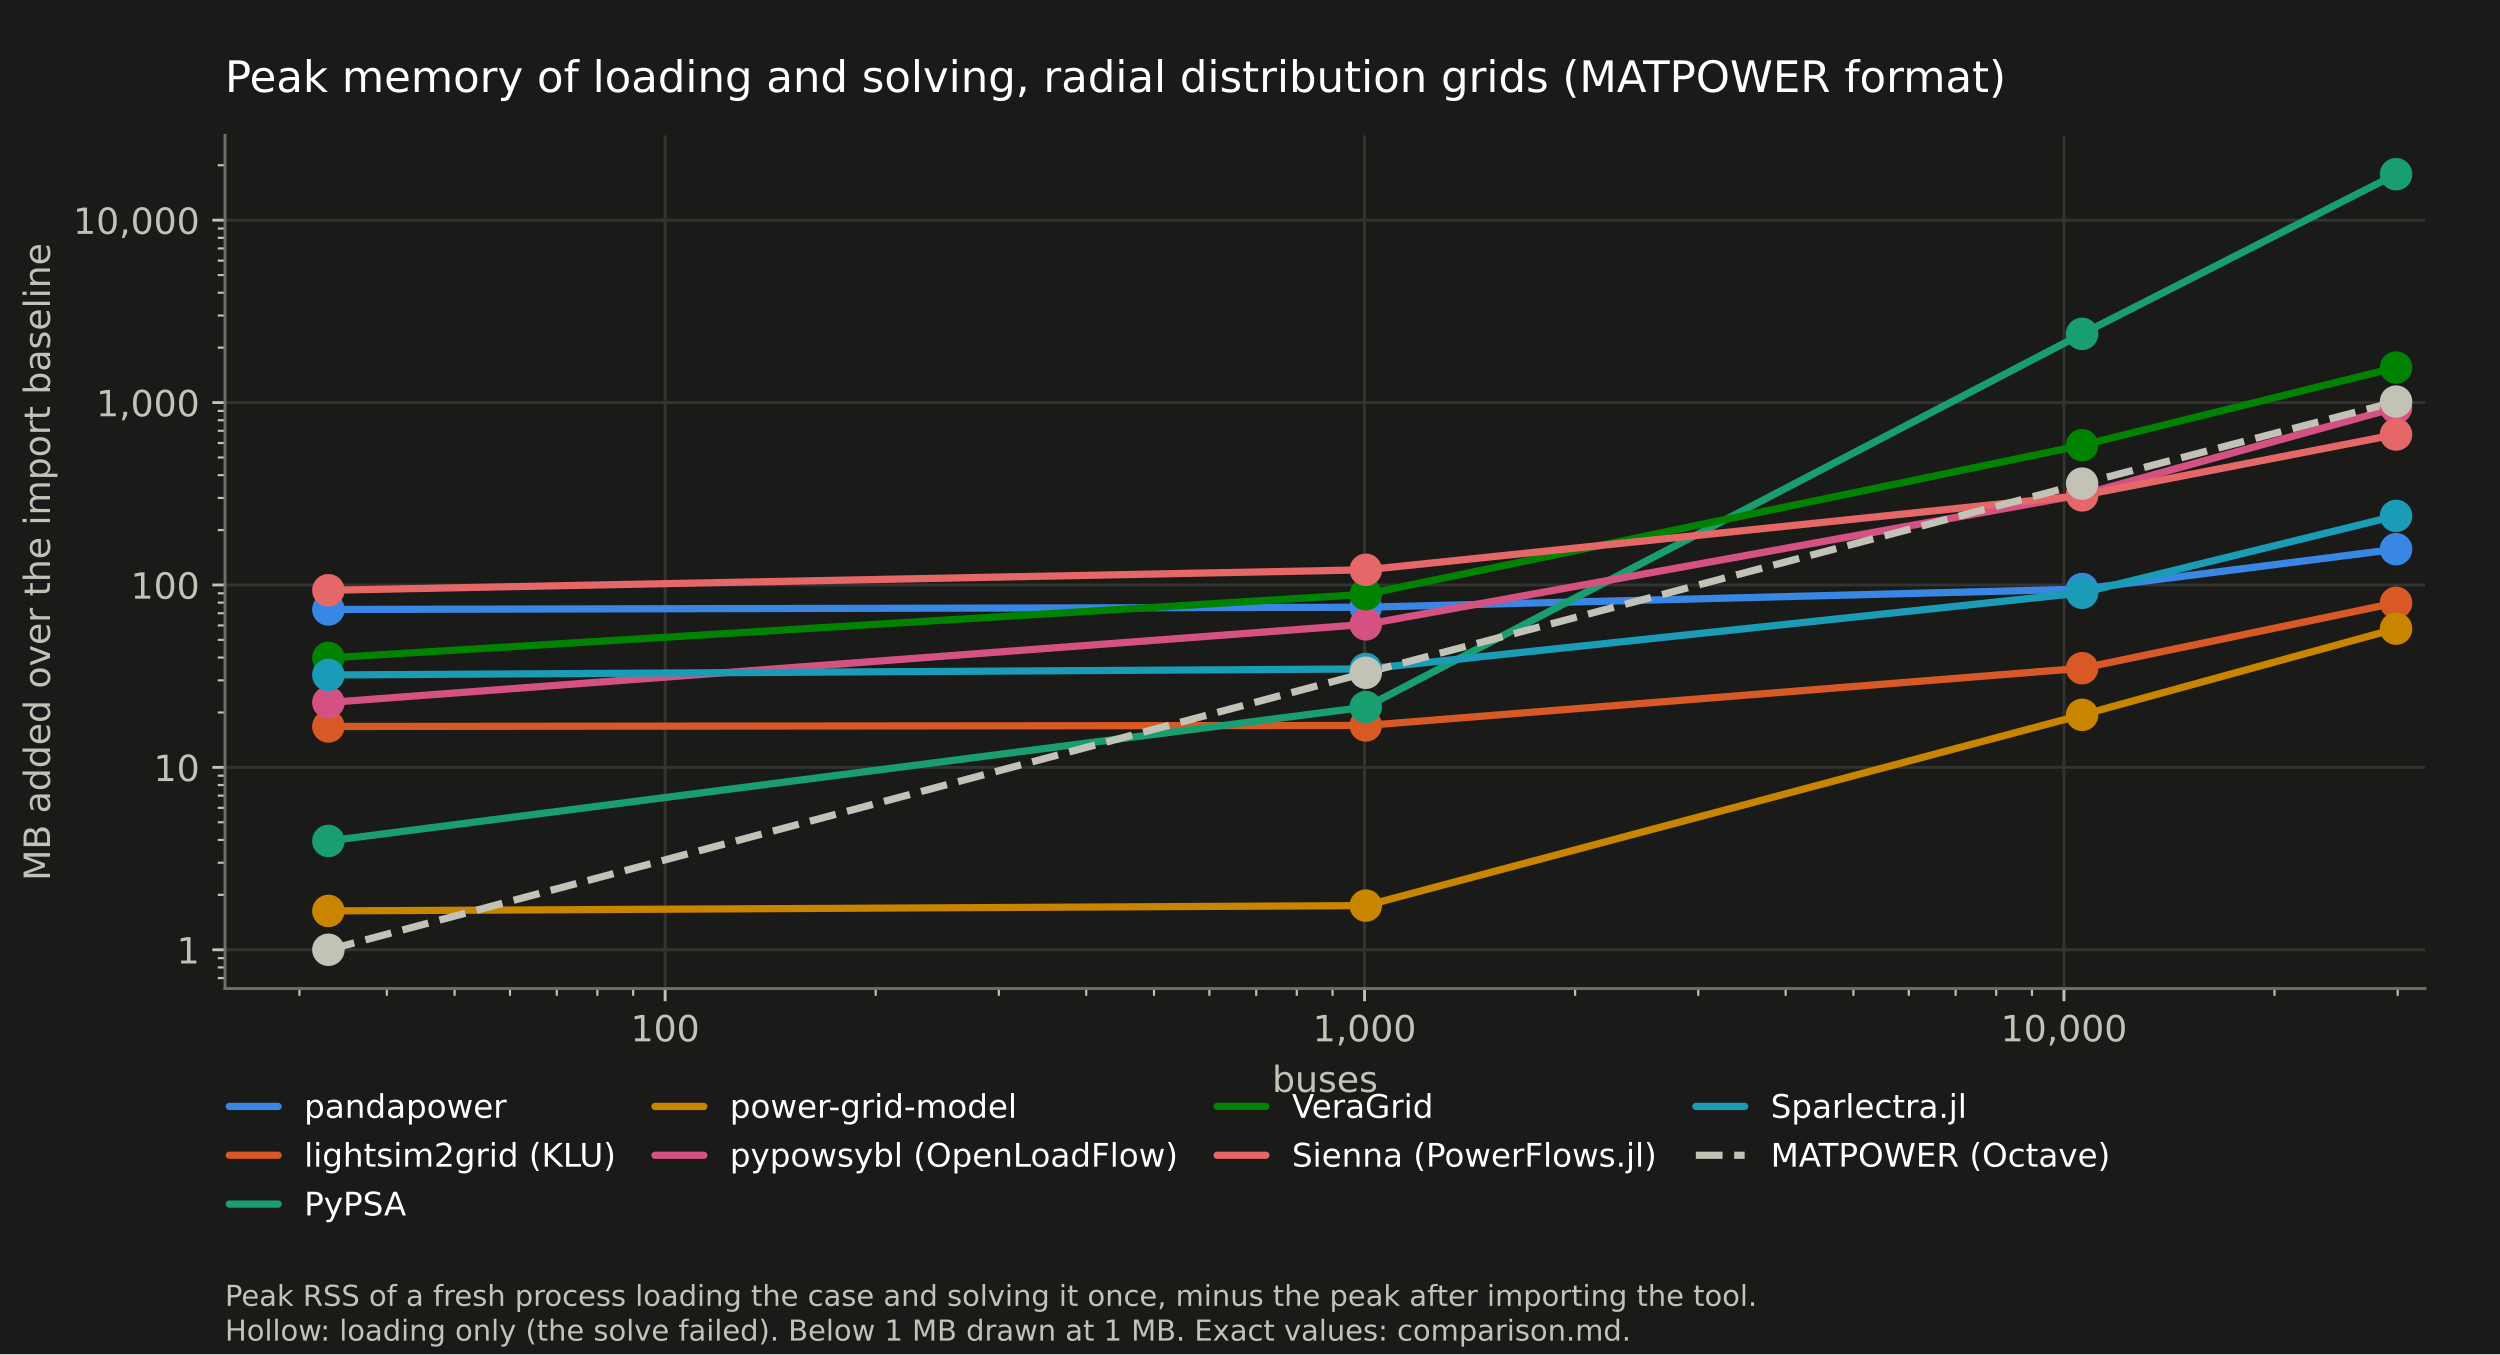
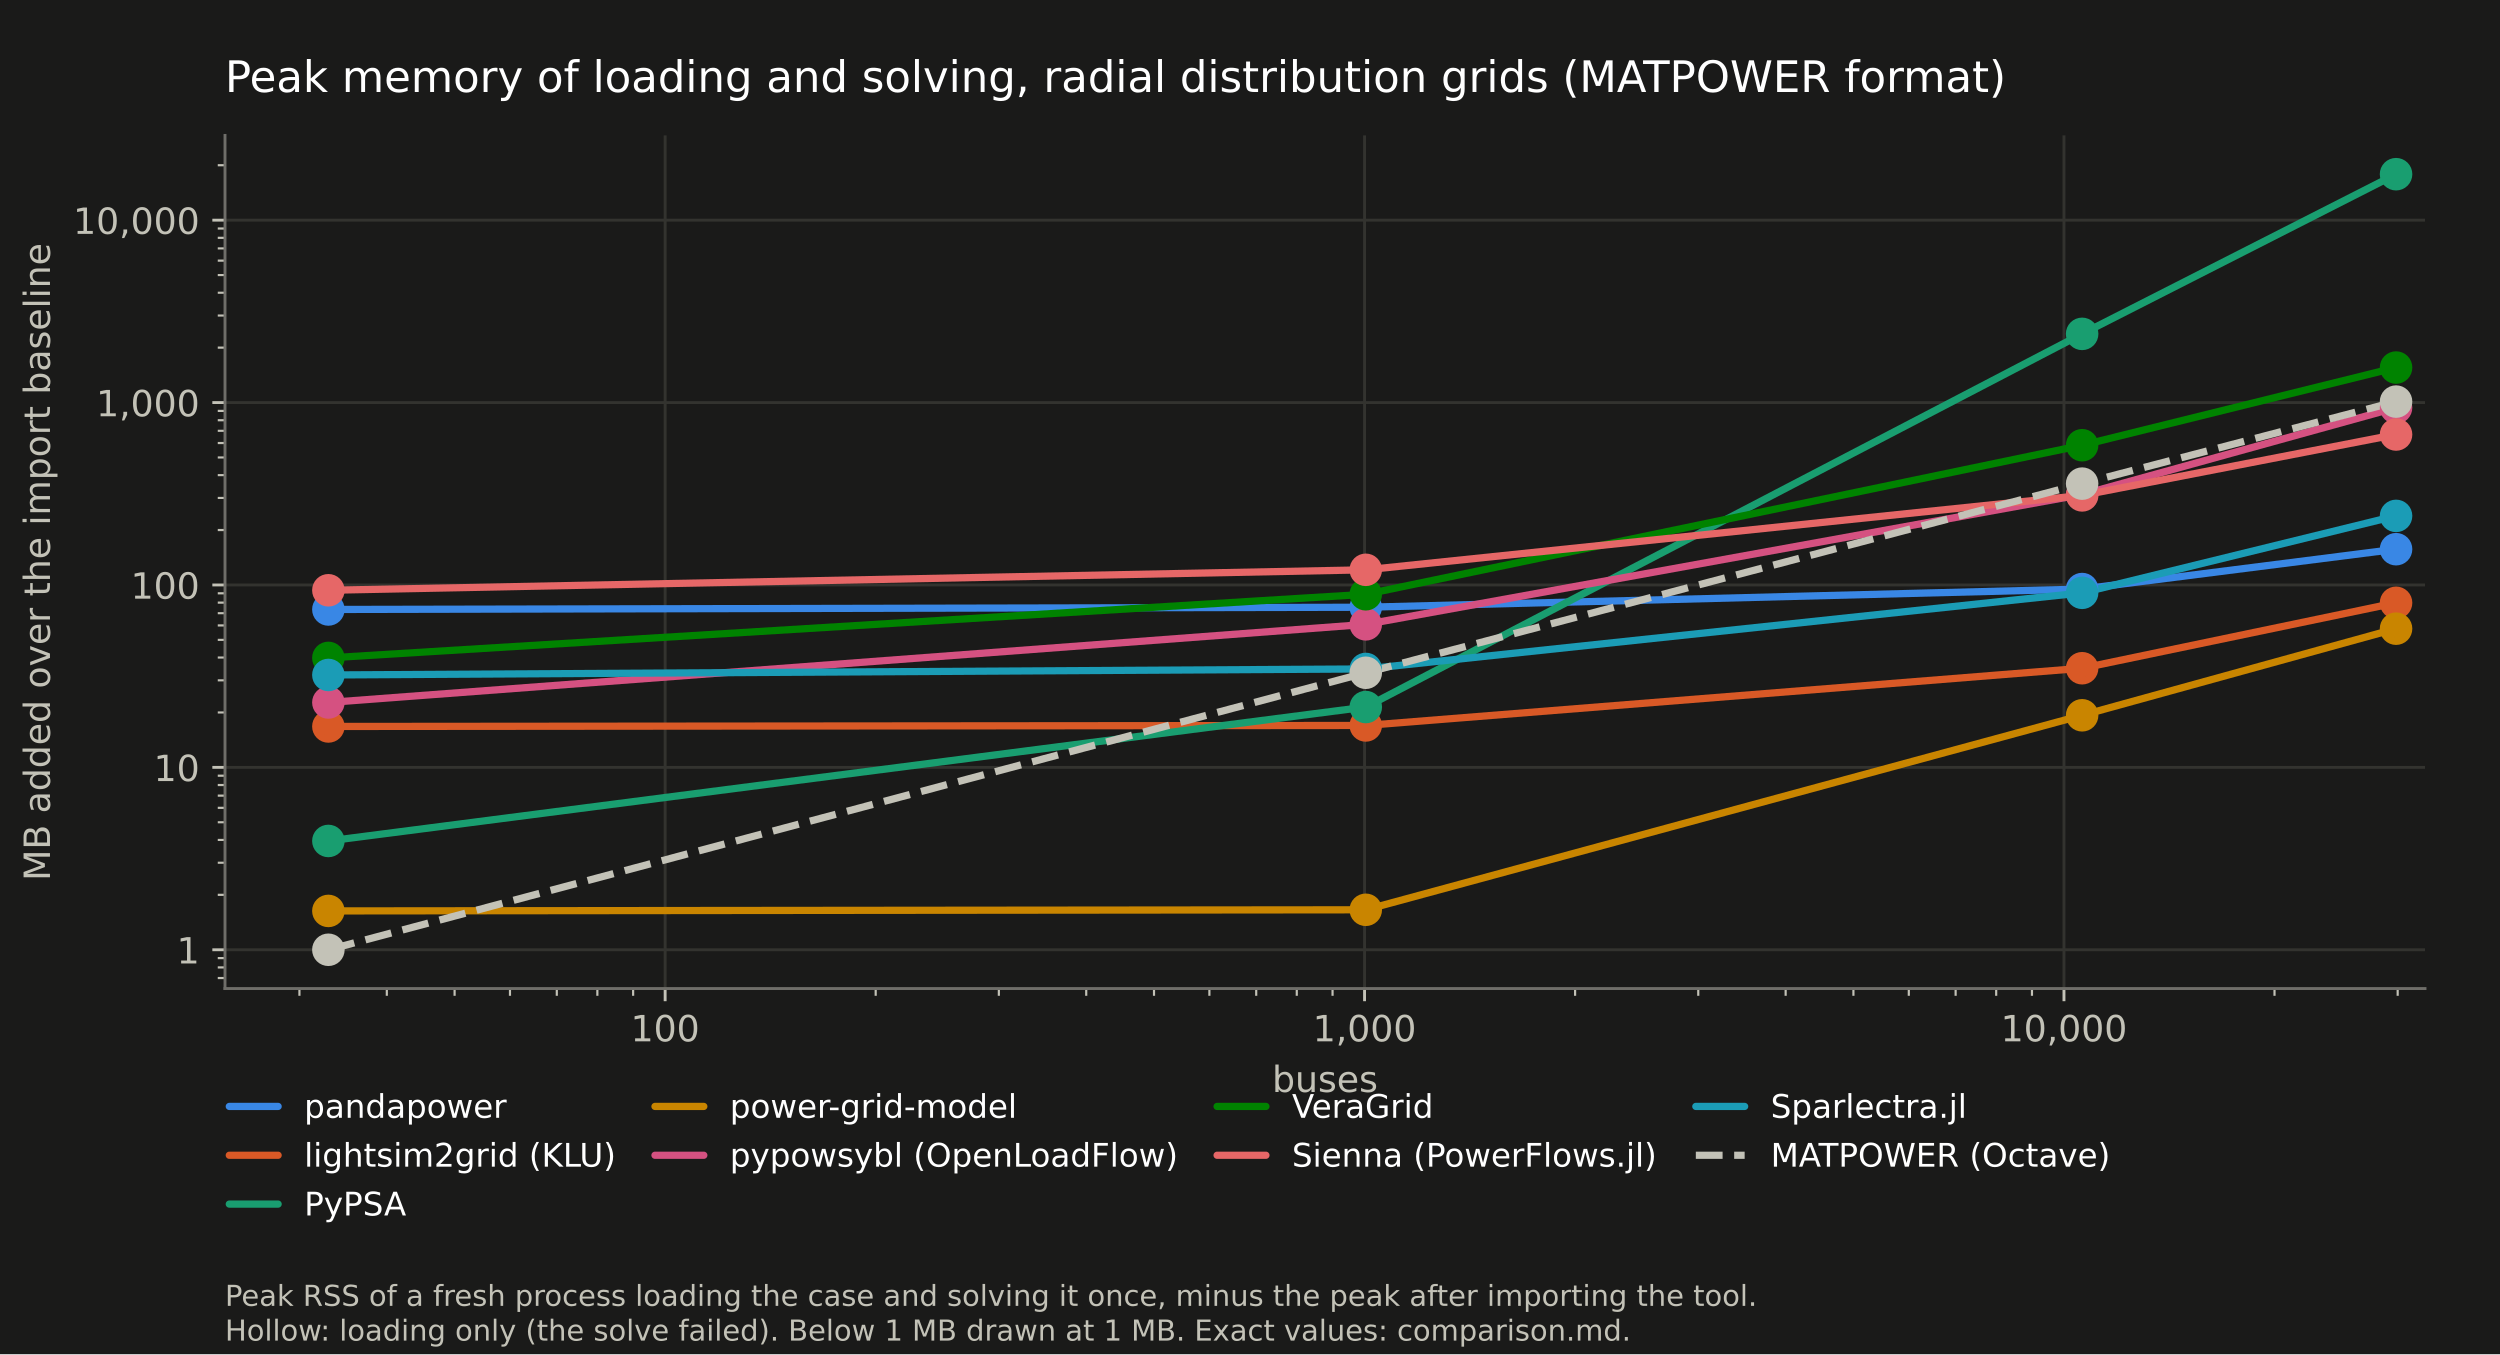
<svg xmlns="http://www.w3.org/2000/svg" xmlns:xlink="http://www.w3.org/1999/xlink" width="691.2pt" height="374.4pt" viewBox="0 0 691.2 374.4" version="1.1">
  <defs>
    <style type="text/css">*{stroke-linejoin: round; stroke-linecap: butt}</style>
  </defs>
  <g id="figure_1">
    <g id="patch_1">
      <path d="M 0 374.4  L 691.2 374.4  L 691.2 0  L 0 0  z " style="fill: #1a1a19" />
    </g>
    <g id="axes_1">
      <g id="patch_2">
        <path d="M 62.208 273.312  L 670.464 273.312  L 670.464 37.44  L 62.208 37.44  z " style="fill: #1a1a19" />
      </g>
      <g id="matplotlib.axis_1">
        <g id="xtick_1">
          <g id="line2d_1">
            <path d="M 183.898 273.312  L 183.898 37.44  " clip-path="url(#pc0a371b898)" style="fill: none; stroke: #33332f; stroke-width: 0.8; stroke-linecap: square" />
          </g>
          <g id="line2d_2">
            <defs>
              <path id="m5ec1d65c88" d="M 0 0  L 0 3.5  " style="stroke: #c3c2b7; stroke-width: 0.8" />
            </defs>
            <g>
              <use xlink:href="#m5ec1d65c88" x="183.898" y="273.312" style="fill: #c3c2b7; stroke: #c3c2b7; stroke-width: 0.8" />
            </g>
          </g>
          <g id="text_1">
            <text style="font-size: 10px; font-family: 'DejaVu Sans', 'Bitstream Vera Sans', 'Computer Modern Sans Serif', 'Lucida Grande', 'Verdana', 'Geneva', 'Lucid', 'Arial', 'Helvetica', 'Avant Garde', sans-serif; text-anchor: middle; fill: #c3c2b7" x="183.898" y="287.91" transform="rotate(-0 183.8982 287.9097)">100</text>
          </g>
        </g>
        <g id="xtick_2">
          <g id="line2d_3">
            <path d="M 377.272 273.312  L 377.272 37.44  " clip-path="url(#pc0a371b898)" style="fill: none; stroke: #33332f; stroke-width: 0.8; stroke-linecap: square" />
          </g>
          <g id="line2d_4">
            <g>
              <use xlink:href="#m5ec1d65c88" x="377.272" y="273.312" style="fill: #c3c2b7; stroke: #c3c2b7; stroke-width: 0.8" />
            </g>
          </g>
          <g id="text_2">
            <text style="font-size: 10px; font-family: 'DejaVu Sans', 'Bitstream Vera Sans', 'Computer Modern Sans Serif', 'Lucida Grande', 'Verdana', 'Geneva', 'Lucid', 'Arial', 'Helvetica', 'Avant Garde', sans-serif; text-anchor: middle; fill: #c3c2b7" x="377.272" y="287.91" transform="rotate(-0 377.2721 287.9097)">1,000</text>
          </g>
        </g>
        <g id="xtick_3">
          <g id="line2d_5">
            <path d="M 570.646 273.312  L 570.646 37.44  " clip-path="url(#pc0a371b898)" style="fill: none; stroke: #33332f; stroke-width: 0.8; stroke-linecap: square" />
          </g>
          <g id="line2d_6">
            <g>
              <use xlink:href="#m5ec1d65c88" x="570.646" y="273.312" style="fill: #c3c2b7; stroke: #c3c2b7; stroke-width: 0.8" />
            </g>
          </g>
          <g id="text_3">
            <text style="font-size: 10px; font-family: 'DejaVu Sans', 'Bitstream Vera Sans', 'Computer Modern Sans Serif', 'Lucida Grande', 'Verdana', 'Geneva', 'Lucid', 'Arial', 'Helvetica', 'Avant Garde', sans-serif; text-anchor: middle; fill: #c3c2b7" x="570.646" y="287.91" transform="rotate(-0 570.646 287.9097)">10,000</text>
          </g>
        </g>
        <g id="xtick_4">
          <g id="line2d_7">
            <defs>
              <path id="m5e015acaa7" d="M 0 0  L 0 2  " style="stroke: #c3c2b7; stroke-width: 0.6" />
            </defs>
            <g>
              <use xlink:href="#m5e015acaa7" x="82.787" y="273.312" style="fill: #c3c2b7; stroke: #c3c2b7; stroke-width: 0.6" />
            </g>
          </g>
        </g>
        <g id="xtick_5">
          <g id="line2d_8">
            <g>
              <use xlink:href="#m5e015acaa7" x="106.947" y="273.312" style="fill: #c3c2b7; stroke: #c3c2b7; stroke-width: 0.6" />
            </g>
          </g>
        </g>
        <g id="xtick_6">
          <g id="line2d_9">
            <g>
              <use xlink:href="#m5e015acaa7" x="125.687" y="273.312" style="fill: #c3c2b7; stroke: #c3c2b7; stroke-width: 0.6" />
            </g>
          </g>
        </g>
        <g id="xtick_7">
          <g id="line2d_10">
            <g>
              <use xlink:href="#m5e015acaa7" x="140.998" y="273.312" style="fill: #c3c2b7; stroke: #c3c2b7; stroke-width: 0.6" />
            </g>
          </g>
        </g>
        <g id="xtick_8">
          <g id="line2d_11">
            <g>
              <use xlink:href="#m5e015acaa7" x="153.944" y="273.312" style="fill: #c3c2b7; stroke: #c3c2b7; stroke-width: 0.6" />
            </g>
          </g>
        </g>
        <g id="xtick_9">
          <g id="line2d_12">
            <g>
              <use xlink:href="#m5e015acaa7" x="165.158" y="273.312" style="fill: #c3c2b7; stroke: #c3c2b7; stroke-width: 0.6" />
            </g>
          </g>
        </g>
        <g id="xtick_10">
          <g id="line2d_13">
            <g>
              <use xlink:href="#m5e015acaa7" x="175.05" y="273.312" style="fill: #c3c2b7; stroke: #c3c2b7; stroke-width: 0.6" />
            </g>
          </g>
        </g>
        <g id="xtick_11">
          <g id="line2d_14">
            <g>
              <use xlink:href="#m5e015acaa7" x="242.11" y="273.312" style="fill: #c3c2b7; stroke: #c3c2b7; stroke-width: 0.6" />
            </g>
          </g>
        </g>
        <g id="xtick_12">
          <g id="line2d_15">
            <g>
              <use xlink:href="#m5e015acaa7" x="276.161" y="273.312" style="fill: #c3c2b7; stroke: #c3c2b7; stroke-width: 0.6" />
            </g>
          </g>
        </g>
        <g id="xtick_13">
          <g id="line2d_16">
            <g>
              <use xlink:href="#m5e015acaa7" x="300.321" y="273.312" style="fill: #c3c2b7; stroke: #c3c2b7; stroke-width: 0.6" />
            </g>
          </g>
        </g>
        <g id="xtick_14">
          <g id="line2d_17">
            <g>
              <use xlink:href="#m5e015acaa7" x="319.061" y="273.312" style="fill: #c3c2b7; stroke: #c3c2b7; stroke-width: 0.6" />
            </g>
          </g>
        </g>
        <g id="xtick_15">
          <g id="line2d_18">
            <g>
              <use xlink:href="#m5e015acaa7" x="334.372" y="273.312" style="fill: #c3c2b7; stroke: #c3c2b7; stroke-width: 0.6" />
            </g>
          </g>
        </g>
        <g id="xtick_16">
          <g id="line2d_19">
            <g>
              <use xlink:href="#m5e015acaa7" x="347.318" y="273.312" style="fill: #c3c2b7; stroke: #c3c2b7; stroke-width: 0.6" />
            </g>
          </g>
        </g>
        <g id="xtick_17">
          <g id="line2d_20">
            <g>
              <use xlink:href="#m5e015acaa7" x="358.532" y="273.312" style="fill: #c3c2b7; stroke: #c3c2b7; stroke-width: 0.6" />
            </g>
          </g>
        </g>
        <g id="xtick_18">
          <g id="line2d_21">
            <g>
              <use xlink:href="#m5e015acaa7" x="368.424" y="273.312" style="fill: #c3c2b7; stroke: #c3c2b7; stroke-width: 0.6" />
            </g>
          </g>
        </g>
        <g id="xtick_19">
          <g id="line2d_22">
            <g>
              <use xlink:href="#m5e015acaa7" x="435.483" y="273.312" style="fill: #c3c2b7; stroke: #c3c2b7; stroke-width: 0.6" />
            </g>
          </g>
        </g>
        <g id="xtick_20">
          <g id="line2d_23">
            <g>
              <use xlink:href="#m5e015acaa7" x="469.535" y="273.312" style="fill: #c3c2b7; stroke: #c3c2b7; stroke-width: 0.6" />
            </g>
          </g>
        </g>
        <g id="xtick_21">
          <g id="line2d_24">
            <g>
              <use xlink:href="#m5e015acaa7" x="493.695" y="273.312" style="fill: #c3c2b7; stroke: #c3c2b7; stroke-width: 0.6" />
            </g>
          </g>
        </g>
        <g id="xtick_22">
          <g id="line2d_25">
            <g>
              <use xlink:href="#m5e015acaa7" x="512.435" y="273.312" style="fill: #c3c2b7; stroke: #c3c2b7; stroke-width: 0.6" />
            </g>
          </g>
        </g>
        <g id="xtick_23">
          <g id="line2d_26">
            <g>
              <use xlink:href="#m5e015acaa7" x="527.746" y="273.312" style="fill: #c3c2b7; stroke: #c3c2b7; stroke-width: 0.6" />
            </g>
          </g>
        </g>
        <g id="xtick_24">
          <g id="line2d_27">
            <g>
              <use xlink:href="#m5e015acaa7" x="540.692" y="273.312" style="fill: #c3c2b7; stroke: #c3c2b7; stroke-width: 0.6" />
            </g>
          </g>
        </g>
        <g id="xtick_25">
          <g id="line2d_28">
            <g>
              <use xlink:href="#m5e015acaa7" x="551.906" y="273.312" style="fill: #c3c2b7; stroke: #c3c2b7; stroke-width: 0.6" />
            </g>
          </g>
        </g>
        <g id="xtick_26">
          <g id="line2d_29">
            <g>
              <use xlink:href="#m5e015acaa7" x="561.798" y="273.312" style="fill: #c3c2b7; stroke: #c3c2b7; stroke-width: 0.6" />
            </g>
          </g>
        </g>
        <g id="xtick_27">
          <g id="line2d_30">
            <g>
              <use xlink:href="#m5e015acaa7" x="628.857" y="273.312" style="fill: #c3c2b7; stroke: #c3c2b7; stroke-width: 0.6" />
            </g>
          </g>
        </g>
        <g id="xtick_28">
          <g id="line2d_31">
            <g>
              <use xlink:href="#m5e015acaa7" x="662.909" y="273.312" style="fill: #c3c2b7; stroke: #c3c2b7; stroke-width: 0.6" />
            </g>
          </g>
        </g>
        <g id="text_4">
          <text style="font-size: 10px; font-family: 'DejaVu Sans', 'Bitstream Vera Sans', 'Computer Modern Sans Serif', 'Lucida Grande', 'Verdana', 'Geneva', 'Lucid', 'Arial', 'Helvetica', 'Avant Garde', sans-serif; text-anchor: middle; fill: #c3c2b7" x="366.336" y="301.91" transform="rotate(-0 366.336 301.9104)">buses</text>
        </g>
      </g>
      <g id="matplotlib.axis_2">
        <g id="ytick_1">
          <g id="line2d_32">
            <path d="M 62.208 262.591  L 670.464 262.591  " clip-path="url(#pc0a371b898)" style="fill: none; stroke: #33332f; stroke-width: 0.8; stroke-linecap: square" />
          </g>
          <g id="line2d_33">
            <defs>
              <path id="mb448b4ee46" d="M 0 0  L -3.5 0  " style="stroke: #c3c2b7; stroke-width: 0.8" />
            </defs>
            <g>
              <use xlink:href="#mb448b4ee46" x="62.208" y="262.591" style="fill: #c3c2b7; stroke: #c3c2b7; stroke-width: 0.8" />
            </g>
          </g>
          <g id="text_5">
            <text style="font-size: 10px; font-family: 'DejaVu Sans', 'Bitstream Vera Sans', 'Computer Modern Sans Serif', 'Lucida Grande', 'Verdana', 'Geneva', 'Lucid', 'Arial', 'Helvetica', 'Avant Garde', sans-serif; text-anchor: end; fill: #c3c2b7" x="55.208" y="266.389" transform="rotate(-0 55.208 266.3894)">1</text>
          </g>
        </g>
        <g id="ytick_2">
          <g id="line2d_34">
            <path d="M 62.208 212.16  L 670.464 212.16  " clip-path="url(#pc0a371b898)" style="fill: none; stroke: #33332f; stroke-width: 0.8; stroke-linecap: square" />
          </g>
          <g id="line2d_35">
            <g>
              <use xlink:href="#mb448b4ee46" x="62.208" y="212.16" style="fill: #c3c2b7; stroke: #c3c2b7; stroke-width: 0.8" />
            </g>
          </g>
          <g id="text_6">
            <text style="font-size: 10px; font-family: 'DejaVu Sans', 'Bitstream Vera Sans', 'Computer Modern Sans Serif', 'Lucida Grande', 'Verdana', 'Geneva', 'Lucid', 'Arial', 'Helvetica', 'Avant Garde', sans-serif; text-anchor: end; fill: #c3c2b7" x="55.208" y="215.959" transform="rotate(-0 55.208 215.9588)">10</text>
          </g>
        </g>
        <g id="ytick_3">
          <g id="line2d_36">
            <path d="M 62.208 161.729  L 670.464 161.729  " clip-path="url(#pc0a371b898)" style="fill: none; stroke: #33332f; stroke-width: 0.8; stroke-linecap: square" />
          </g>
          <g id="line2d_37">
            <g>
              <use xlink:href="#mb448b4ee46" x="62.208" y="161.729" style="fill: #c3c2b7; stroke: #c3c2b7; stroke-width: 0.8" />
            </g>
          </g>
          <g id="text_7">
            <text style="font-size: 10px; font-family: 'DejaVu Sans', 'Bitstream Vera Sans', 'Computer Modern Sans Serif', 'Lucida Grande', 'Verdana', 'Geneva', 'Lucid', 'Arial', 'Helvetica', 'Avant Garde', sans-serif; text-anchor: end; fill: #c3c2b7" x="55.208" y="165.528" transform="rotate(-0 55.208 165.5282)">100</text>
          </g>
        </g>
        <g id="ytick_4">
          <g id="line2d_38">
            <path d="M 62.208 111.299  L 670.464 111.299  " clip-path="url(#pc0a371b898)" style="fill: none; stroke: #33332f; stroke-width: 0.8; stroke-linecap: square" />
          </g>
          <g id="line2d_39">
            <g>
              <use xlink:href="#mb448b4ee46" x="62.208" y="111.299" style="fill: #c3c2b7; stroke: #c3c2b7; stroke-width: 0.8" />
            </g>
          </g>
          <g id="text_8">
            <text style="font-size: 10px; font-family: 'DejaVu Sans', 'Bitstream Vera Sans', 'Computer Modern Sans Serif', 'Lucida Grande', 'Verdana', 'Geneva', 'Lucid', 'Arial', 'Helvetica', 'Avant Garde', sans-serif; text-anchor: end; fill: #c3c2b7" x="55.208" y="115.098" transform="rotate(-0 55.208 115.0977)">1,000</text>
          </g>
        </g>
        <g id="ytick_5">
          <g id="line2d_40">
            <path d="M 62.208 60.868  L 670.464 60.868  " clip-path="url(#pc0a371b898)" style="fill: none; stroke: #33332f; stroke-width: 0.8; stroke-linecap: square" />
          </g>
          <g id="line2d_41">
            <g>
              <use xlink:href="#mb448b4ee46" x="62.208" y="60.868" style="fill: #c3c2b7; stroke: #c3c2b7; stroke-width: 0.8" />
            </g>
          </g>
          <g id="text_9">
            <text style="font-size: 10px; font-family: 'DejaVu Sans', 'Bitstream Vera Sans', 'Computer Modern Sans Serif', 'Lucida Grande', 'Verdana', 'Geneva', 'Lucid', 'Arial', 'Helvetica', 'Avant Garde', sans-serif; text-anchor: end; fill: #c3c2b7" x="55.208" y="64.667" transform="rotate(-0 55.208 64.66712)">10,000</text>
          </g>
        </g>
        <g id="ytick_6">
          <g id="line2d_42">
            <defs>
              <path id="m039c7db84e" d="M 0 0  L -2 0  " style="stroke: #c3c2b7; stroke-width: 0.6" />
            </defs>
            <g>
              <use xlink:href="#m039c7db84e" x="62.208" y="270.402" style="fill: #c3c2b7; stroke: #c3c2b7; stroke-width: 0.6" />
            </g>
          </g>
        </g>
        <g id="ytick_7">
          <g id="line2d_43">
            <g>
              <use xlink:href="#m039c7db84e" x="62.208" y="267.478" style="fill: #c3c2b7; stroke: #c3c2b7; stroke-width: 0.6" />
            </g>
          </g>
        </g>
        <g id="ytick_8">
          <g id="line2d_44">
            <g>
              <use xlink:href="#m039c7db84e" x="62.208" y="264.898" style="fill: #c3c2b7; stroke: #c3c2b7; stroke-width: 0.6" />
            </g>
          </g>
        </g>
        <g id="ytick_9">
          <g id="line2d_45">
            <g>
              <use xlink:href="#m039c7db84e" x="62.208" y="247.409" style="fill: #c3c2b7; stroke: #c3c2b7; stroke-width: 0.6" />
            </g>
          </g>
        </g>
        <g id="ytick_10">
          <g id="line2d_46">
            <g>
              <use xlink:href="#m039c7db84e" x="62.208" y="238.529" style="fill: #c3c2b7; stroke: #c3c2b7; stroke-width: 0.6" />
            </g>
          </g>
        </g>
        <g id="ytick_11">
          <g id="line2d_47">
            <g>
              <use xlink:href="#m039c7db84e" x="62.208" y="232.228" style="fill: #c3c2b7; stroke: #c3c2b7; stroke-width: 0.6" />
            </g>
          </g>
        </g>
        <g id="ytick_12">
          <g id="line2d_48">
            <g>
              <use xlink:href="#m039c7db84e" x="62.208" y="227.341" style="fill: #c3c2b7; stroke: #c3c2b7; stroke-width: 0.6" />
            </g>
          </g>
        </g>
        <g id="ytick_13">
          <g id="line2d_49">
            <g>
              <use xlink:href="#m039c7db84e" x="62.208" y="223.348" style="fill: #c3c2b7; stroke: #c3c2b7; stroke-width: 0.6" />
            </g>
          </g>
        </g>
        <g id="ytick_14">
          <g id="line2d_50">
            <g>
              <use xlink:href="#m039c7db84e" x="62.208" y="219.972" style="fill: #c3c2b7; stroke: #c3c2b7; stroke-width: 0.6" />
            </g>
          </g>
        </g>
        <g id="ytick_15">
          <g id="line2d_51">
            <g>
              <use xlink:href="#m039c7db84e" x="62.208" y="217.047" style="fill: #c3c2b7; stroke: #c3c2b7; stroke-width: 0.6" />
            </g>
          </g>
        </g>
        <g id="ytick_16">
          <g id="line2d_52">
            <g>
              <use xlink:href="#m039c7db84e" x="62.208" y="214.468" style="fill: #c3c2b7; stroke: #c3c2b7; stroke-width: 0.6" />
            </g>
          </g>
        </g>
        <g id="ytick_17">
          <g id="line2d_53">
            <g>
              <use xlink:href="#m039c7db84e" x="62.208" y="196.979" style="fill: #c3c2b7; stroke: #c3c2b7; stroke-width: 0.6" />
            </g>
          </g>
        </g>
        <g id="ytick_18">
          <g id="line2d_54">
            <g>
              <use xlink:href="#m039c7db84e" x="62.208" y="188.098" style="fill: #c3c2b7; stroke: #c3c2b7; stroke-width: 0.6" />
            </g>
          </g>
        </g>
        <g id="ytick_19">
          <g id="line2d_55">
            <g>
              <use xlink:href="#m039c7db84e" x="62.208" y="181.798" style="fill: #c3c2b7; stroke: #c3c2b7; stroke-width: 0.6" />
            </g>
          </g>
        </g>
        <g id="ytick_20">
          <g id="line2d_56">
            <g>
              <use xlink:href="#m039c7db84e" x="62.208" y="176.911" style="fill: #c3c2b7; stroke: #c3c2b7; stroke-width: 0.6" />
            </g>
          </g>
        </g>
        <g id="ytick_21">
          <g id="line2d_57">
            <g>
              <use xlink:href="#m039c7db84e" x="62.208" y="172.917" style="fill: #c3c2b7; stroke: #c3c2b7; stroke-width: 0.6" />
            </g>
          </g>
        </g>
        <g id="ytick_22">
          <g id="line2d_58">
            <g>
              <use xlink:href="#m039c7db84e" x="62.208" y="169.541" style="fill: #c3c2b7; stroke: #c3c2b7; stroke-width: 0.6" />
            </g>
          </g>
        </g>
        <g id="ytick_23">
          <g id="line2d_59">
            <g>
              <use xlink:href="#m039c7db84e" x="62.208" y="166.617" style="fill: #c3c2b7; stroke: #c3c2b7; stroke-width: 0.6" />
            </g>
          </g>
        </g>
        <g id="ytick_24">
          <g id="line2d_60">
            <g>
              <use xlink:href="#m039c7db84e" x="62.208" y="164.037" style="fill: #c3c2b7; stroke: #c3c2b7; stroke-width: 0.6" />
            </g>
          </g>
        </g>
        <g id="ytick_25">
          <g id="line2d_61">
            <g>
              <use xlink:href="#m039c7db84e" x="62.208" y="146.548" style="fill: #c3c2b7; stroke: #c3c2b7; stroke-width: 0.6" />
            </g>
          </g>
        </g>
        <g id="ytick_26">
          <g id="line2d_62">
            <g>
              <use xlink:href="#m039c7db84e" x="62.208" y="137.668" style="fill: #c3c2b7; stroke: #c3c2b7; stroke-width: 0.6" />
            </g>
          </g>
        </g>
        <g id="ytick_27">
          <g id="line2d_63">
            <g>
              <use xlink:href="#m039c7db84e" x="62.208" y="131.367" style="fill: #c3c2b7; stroke: #c3c2b7; stroke-width: 0.6" />
            </g>
          </g>
        </g>
        <g id="ytick_28">
          <g id="line2d_64">
            <g>
              <use xlink:href="#m039c7db84e" x="62.208" y="126.48" style="fill: #c3c2b7; stroke: #c3c2b7; stroke-width: 0.6" />
            </g>
          </g>
        </g>
        <g id="ytick_29">
          <g id="line2d_65">
            <g>
              <use xlink:href="#m039c7db84e" x="62.208" y="122.487" style="fill: #c3c2b7; stroke: #c3c2b7; stroke-width: 0.6" />
            </g>
          </g>
        </g>
        <g id="ytick_30">
          <g id="line2d_66">
            <g>
              <use xlink:href="#m039c7db84e" x="62.208" y="119.111" style="fill: #c3c2b7; stroke: #c3c2b7; stroke-width: 0.6" />
            </g>
          </g>
        </g>
        <g id="ytick_31">
          <g id="line2d_67">
            <g>
              <use xlink:href="#m039c7db84e" x="62.208" y="116.186" style="fill: #c3c2b7; stroke: #c3c2b7; stroke-width: 0.6" />
            </g>
          </g>
        </g>
        <g id="ytick_32">
          <g id="line2d_68">
            <g>
              <use xlink:href="#m039c7db84e" x="62.208" y="113.606" style="fill: #c3c2b7; stroke: #c3c2b7; stroke-width: 0.6" />
            </g>
          </g>
        </g>
        <g id="ytick_33">
          <g id="line2d_69">
            <g>
              <use xlink:href="#m039c7db84e" x="62.208" y="96.118" style="fill: #c3c2b7; stroke: #c3c2b7; stroke-width: 0.6" />
            </g>
          </g>
        </g>
        <g id="ytick_34">
          <g id="line2d_70">
            <g>
              <use xlink:href="#m039c7db84e" x="62.208" y="87.237" style="fill: #c3c2b7; stroke: #c3c2b7; stroke-width: 0.6" />
            </g>
          </g>
        </g>
        <g id="ytick_35">
          <g id="line2d_71">
            <g>
              <use xlink:href="#m039c7db84e" x="62.208" y="80.937" style="fill: #c3c2b7; stroke: #c3c2b7; stroke-width: 0.6" />
            </g>
          </g>
        </g>
        <g id="ytick_36">
          <g id="line2d_72">
            <g>
              <use xlink:href="#m039c7db84e" x="62.208" y="76.049" style="fill: #c3c2b7; stroke: #c3c2b7; stroke-width: 0.6" />
            </g>
          </g>
        </g>
        <g id="ytick_37">
          <g id="line2d_73">
            <g>
              <use xlink:href="#m039c7db84e" x="62.208" y="72.056" style="fill: #c3c2b7; stroke: #c3c2b7; stroke-width: 0.6" />
            </g>
          </g>
        </g>
        <g id="ytick_38">
          <g id="line2d_74">
            <g>
              <use xlink:href="#m039c7db84e" x="62.208" y="68.68" style="fill: #c3c2b7; stroke: #c3c2b7; stroke-width: 0.6" />
            </g>
          </g>
        </g>
        <g id="ytick_39">
          <g id="line2d_75">
            <g>
              <use xlink:href="#m039c7db84e" x="62.208" y="65.756" style="fill: #c3c2b7; stroke: #c3c2b7; stroke-width: 0.6" />
            </g>
          </g>
        </g>
        <g id="ytick_40">
          <g id="line2d_76">
            <g>
              <use xlink:href="#m039c7db84e" x="62.208" y="63.176" style="fill: #c3c2b7; stroke: #c3c2b7; stroke-width: 0.6" />
            </g>
          </g>
        </g>
        <g id="ytick_41">
          <g id="line2d_77">
            <g>
              <use xlink:href="#m039c7db84e" x="62.208" y="45.687" style="fill: #c3c2b7; stroke: #c3c2b7; stroke-width: 0.6" />
            </g>
          </g>
        </g>
        <g id="text_10">
          <text style="font-size: 10px; font-family: 'DejaVu Sans', 'Bitstream Vera Sans', 'Computer Modern Sans Serif', 'Lucida Grande', 'Verdana', 'Geneva', 'Lucid', 'Arial', 'Helvetica', 'Avant Garde', sans-serif; text-anchor: middle; fill: #c3c2b7" x="13.815" y="155.376" transform="rotate(-90 13.81503 155.376)">MB added over the import baseline</text>
        </g>
      </g>
      <g id="line2d_78">
        <path d="M 90.791 168.508  L 377.607 167.891  L 575.666 162.862  L 662.46 151.841  " clip-path="url(#pc0a371b898)" style="fill: none; stroke: #3987e5; stroke-width: 2; stroke-linecap: round" />
      </g>
      <g id="line2d_79">
        <path d="M 90.791 200.853  L 377.607 200.574  L 575.666 184.754  L 662.46 166.664  " clip-path="url(#pc0a371b898)" style="fill: none; stroke: #d95926; stroke-width: 2; stroke-linecap: round" />
      </g>
      <g id="line2d_80">
        <path d="M 90.791 232.508  L 377.607 195.483  L 575.666 92.309  L 662.46 48.161  " clip-path="url(#pc0a371b898)" style="fill: none; stroke: #199e70; stroke-width: 2; stroke-linecap: round" />
      </g>
      <g id="line2d_81">
-         <path d="M 90.791 251.852  L 377.607 250.383  L 575.666 197.643  L 662.46 173.812  " clip-path="url(#pc0a371b898)" style="fill: none; stroke: #c98500; stroke-width: 2; stroke-linecap: round" />
+         <path d="M 90.791 251.852  L 377.607 251.54  L 575.666 197.763  L 662.46 173.814  " clip-path="url(#pc0a371b898)" style="fill: none; stroke: #c98500; stroke-width: 2; stroke-linecap: round" />
      </g>
      <g id="line2d_82">
        <path d="M 90.791 194.221  L 377.607 172.62  L 575.666 136.721  L 662.46 112.712  " clip-path="url(#pc0a371b898)" style="fill: none; stroke: #d55181; stroke-width: 2; stroke-linecap: round" />
      </g>
      <g id="line2d_83">
        <path d="M 90.791 181.901  L 377.607 164.305  L 575.666 123.098  L 662.46 101.625  " clip-path="url(#pc0a371b898)" style="fill: none; stroke: #008300; stroke-width: 2; stroke-linecap: round" />
      </g>
      <g id="line2d_84">
        <path d="M 90.791 163.199  L 377.607 157.543  L 575.666 136.967  L 662.46 120.132  " clip-path="url(#pc0a371b898)" style="fill: none; stroke: #e66767; stroke-width: 2; stroke-linecap: round" />
      </g>
      <g id="line2d_85">
        <path d="M 90.791 186.616  L 377.607 184.951  L 575.666 163.904  L 662.46 142.636  " clip-path="url(#pc0a371b898)" style="fill: none; stroke: #1b9cb6; stroke-width: 2; stroke-linecap: round" />
      </g>
      <g id="line2d_86">
        <path d="M 90.791 262.591  L 377.607 186.006  L 575.666 133.713  L 662.46 111.036  " clip-path="url(#pc0a371b898)" style="fill: none; stroke-dasharray: 7.4,3.2; stroke-dashoffset: 0; stroke: #c3c2b7; stroke-width: 2" />
      </g>
      <g id="patch_3">
        <path d="M 62.208 273.312  L 62.208 37.44  " style="fill: none; stroke: #6f6e69; stroke-width: 0.8; stroke-linejoin: miter; stroke-linecap: square" />
      </g>
      <g id="patch_4">
        <path d="M 62.208 273.312  L 670.464 273.312  " style="fill: none; stroke: #6f6e69; stroke-width: 0.8; stroke-linejoin: miter; stroke-linecap: square" />
      </g>
      <g id="line2d_87">
        <defs>
          <path id="m8c884c521c" d="M 0 3.5  C 0.928 3.5 1.819 3.131 2.475 2.475  C 3.131 1.819 3.5 0.928 3.5 0  C 3.5 -0.928 3.131 -1.819 2.475 -2.475  C 1.819 -3.131 0.928 -3.5 0 -3.5  C -0.928 -3.5 -1.819 -3.131 -2.475 -2.475  C -3.131 -1.819 -3.5 -0.928 -3.5 0  C -3.5 0.928 -3.131 1.819 -2.475 2.475  C -1.819 3.131 -0.928 3.5 0 3.5  z " style="stroke: #3987e5; stroke-width: 2" />
        </defs>
        <g clip-path="url(#pc0a371b898)">
          <use xlink:href="#m8c884c521c" x="90.791" y="168.508" style="fill: #3987e5; stroke: #3987e5; stroke-width: 2" />
        </g>
      </g>
      <g id="line2d_88">
        <g clip-path="url(#pc0a371b898)">
          <use xlink:href="#m8c884c521c" x="377.607" y="167.891" style="fill: #3987e5; stroke: #3987e5; stroke-width: 2" />
        </g>
      </g>
      <g id="line2d_89">
        <g clip-path="url(#pc0a371b898)">
          <use xlink:href="#m8c884c521c" x="575.666" y="162.862" style="fill: #3987e5; stroke: #3987e5; stroke-width: 2" />
        </g>
      </g>
      <g id="line2d_90">
        <g clip-path="url(#pc0a371b898)">
          <use xlink:href="#m8c884c521c" x="662.46" y="151.841" style="fill: #3987e5; stroke: #3987e5; stroke-width: 2" />
        </g>
      </g>
      <g id="line2d_91">
        <defs>
          <path id="m9977e4e33c" d="M 0 3.5  C 0.928 3.5 1.819 3.131 2.475 2.475  C 3.131 1.819 3.5 0.928 3.5 0  C 3.5 -0.928 3.131 -1.819 2.475 -2.475  C 1.819 -3.131 0.928 -3.5 0 -3.5  C -0.928 -3.5 -1.819 -3.131 -2.475 -2.475  C -3.131 -1.819 -3.5 -0.928 -3.5 0  C -3.5 0.928 -3.131 1.819 -2.475 2.475  C -1.819 3.131 -0.928 3.5 0 3.5  z " style="stroke: #d95926; stroke-width: 2" />
        </defs>
        <g clip-path="url(#pc0a371b898)">
          <use xlink:href="#m9977e4e33c" x="90.791" y="200.853" style="fill: #d95926; stroke: #d95926; stroke-width: 2" />
        </g>
      </g>
      <g id="line2d_92">
        <g clip-path="url(#pc0a371b898)">
          <use xlink:href="#m9977e4e33c" x="377.607" y="200.574" style="fill: #d95926; stroke: #d95926; stroke-width: 2" />
        </g>
      </g>
      <g id="line2d_93">
        <g clip-path="url(#pc0a371b898)">
          <use xlink:href="#m9977e4e33c" x="575.666" y="184.754" style="fill: #d95926; stroke: #d95926; stroke-width: 2" />
        </g>
      </g>
      <g id="line2d_94">
        <g clip-path="url(#pc0a371b898)">
          <use xlink:href="#m9977e4e33c" x="662.46" y="166.664" style="fill: #d95926; stroke: #d95926; stroke-width: 2" />
        </g>
      </g>
      <g id="line2d_95">
        <defs>
          <path id="mf892d1932a" d="M 0 3.5  C 0.928 3.5 1.819 3.131 2.475 2.475  C 3.131 1.819 3.5 0.928 3.5 0  C 3.5 -0.928 3.131 -1.819 2.475 -2.475  C 1.819 -3.131 0.928 -3.5 0 -3.5  C -0.928 -3.5 -1.819 -3.131 -2.475 -2.475  C -3.131 -1.819 -3.5 -0.928 -3.5 0  C -3.5 0.928 -3.131 1.819 -2.475 2.475  C -1.819 3.131 -0.928 3.5 0 3.5  z " style="stroke: #199e70; stroke-width: 2" />
        </defs>
        <g clip-path="url(#pc0a371b898)">
          <use xlink:href="#mf892d1932a" x="90.791" y="232.508" style="fill: #199e70; stroke: #199e70; stroke-width: 2" />
        </g>
      </g>
      <g id="line2d_96">
        <g clip-path="url(#pc0a371b898)">
          <use xlink:href="#mf892d1932a" x="377.607" y="195.483" style="fill: #199e70; stroke: #199e70; stroke-width: 2" />
        </g>
      </g>
      <g id="line2d_97">
        <g clip-path="url(#pc0a371b898)">
          <use xlink:href="#mf892d1932a" x="575.666" y="92.309" style="fill: #199e70; stroke: #199e70; stroke-width: 2" />
        </g>
      </g>
      <g id="line2d_98">
        <g clip-path="url(#pc0a371b898)">
          <use xlink:href="#mf892d1932a" x="662.46" y="48.161" style="fill: #199e70; stroke: #199e70; stroke-width: 2" />
        </g>
      </g>
      <g id="line2d_99">
        <defs>
          <path id="m00423fc1a6" d="M 0 3.5  C 0.928 3.5 1.819 3.131 2.475 2.475  C 3.131 1.819 3.5 0.928 3.5 0  C 3.5 -0.928 3.131 -1.819 2.475 -2.475  C 1.819 -3.131 0.928 -3.5 0 -3.5  C -0.928 -3.5 -1.819 -3.131 -2.475 -2.475  C -3.131 -1.819 -3.5 -0.928 -3.5 0  C -3.5 0.928 -3.131 1.819 -2.475 2.475  C -1.819 3.131 -0.928 3.5 0 3.5  z " style="stroke: #c98500; stroke-width: 2" />
        </defs>
        <g clip-path="url(#pc0a371b898)">
          <use xlink:href="#m00423fc1a6" x="90.791" y="251.852" style="fill: #c98500; stroke: #c98500; stroke-width: 2" />
        </g>
      </g>
      <g id="line2d_100">
        <g clip-path="url(#pc0a371b898)">
-           <use xlink:href="#m00423fc1a6" x="377.607" y="250.383" style="fill: #c98500; stroke: #c98500; stroke-width: 2" />
+           <use xlink:href="#m00423fc1a6" x="377.607" y="251.54" style="fill: #c98500; stroke: #c98500; stroke-width: 2" />
        </g>
      </g>
      <g id="line2d_101">
        <g clip-path="url(#pc0a371b898)">
-           <use xlink:href="#m00423fc1a6" x="575.666" y="197.643" style="fill: #c98500; stroke: #c98500; stroke-width: 2" />
+           <use xlink:href="#m00423fc1a6" x="575.666" y="197.763" style="fill: #c98500; stroke: #c98500; stroke-width: 2" />
        </g>
      </g>
      <g id="line2d_102">
        <g clip-path="url(#pc0a371b898)">
-           <use xlink:href="#m00423fc1a6" x="662.46" y="173.812" style="fill: #c98500; stroke: #c98500; stroke-width: 2" />
+           <use xlink:href="#m00423fc1a6" x="662.46" y="173.814" style="fill: #c98500; stroke: #c98500; stroke-width: 2" />
        </g>
      </g>
      <g id="line2d_103">
        <defs>
          <path id="mc2f7c8847a" d="M 0 3.5  C 0.928 3.5 1.819 3.131 2.475 2.475  C 3.131 1.819 3.5 0.928 3.5 0  C 3.5 -0.928 3.131 -1.819 2.475 -2.475  C 1.819 -3.131 0.928 -3.5 0 -3.5  C -0.928 -3.5 -1.819 -3.131 -2.475 -2.475  C -3.131 -1.819 -3.5 -0.928 -3.5 0  C -3.5 0.928 -3.131 1.819 -2.475 2.475  C -1.819 3.131 -0.928 3.5 0 3.5  z " style="stroke: #d55181; stroke-width: 2" />
        </defs>
        <g clip-path="url(#pc0a371b898)">
          <use xlink:href="#mc2f7c8847a" x="90.791" y="194.221" style="fill: #d55181; stroke: #d55181; stroke-width: 2" />
        </g>
      </g>
      <g id="line2d_104">
        <g clip-path="url(#pc0a371b898)">
          <use xlink:href="#mc2f7c8847a" x="377.607" y="172.62" style="fill: #d55181; stroke: #d55181; stroke-width: 2" />
        </g>
      </g>
      <g id="line2d_105">
        <g clip-path="url(#pc0a371b898)">
          <use xlink:href="#mc2f7c8847a" x="575.666" y="136.721" style="fill: #d55181; stroke: #d55181; stroke-width: 2" />
        </g>
      </g>
      <g id="line2d_106">
        <g clip-path="url(#pc0a371b898)">
          <use xlink:href="#mc2f7c8847a" x="662.46" y="112.712" style="fill: #d55181; stroke: #d55181; stroke-width: 2" />
        </g>
      </g>
      <g id="line2d_107">
        <defs>
          <path id="m8a57e56164" d="M 0 3.5  C 0.928 3.5 1.819 3.131 2.475 2.475  C 3.131 1.819 3.5 0.928 3.5 0  C 3.5 -0.928 3.131 -1.819 2.475 -2.475  C 1.819 -3.131 0.928 -3.5 0 -3.5  C -0.928 -3.5 -1.819 -3.131 -2.475 -2.475  C -3.131 -1.819 -3.5 -0.928 -3.5 0  C -3.5 0.928 -3.131 1.819 -2.475 2.475  C -1.819 3.131 -0.928 3.5 0 3.5  z " style="stroke: #008300; stroke-width: 2" />
        </defs>
        <g clip-path="url(#pc0a371b898)">
          <use xlink:href="#m8a57e56164" x="90.791" y="181.901" style="fill: #008300; stroke: #008300; stroke-width: 2" />
        </g>
      </g>
      <g id="line2d_108">
        <g clip-path="url(#pc0a371b898)">
          <use xlink:href="#m8a57e56164" x="377.607" y="164.305" style="fill: #008300; stroke: #008300; stroke-width: 2" />
        </g>
      </g>
      <g id="line2d_109">
        <g clip-path="url(#pc0a371b898)">
          <use xlink:href="#m8a57e56164" x="575.666" y="123.098" style="fill: #008300; stroke: #008300; stroke-width: 2" />
        </g>
      </g>
      <g id="line2d_110">
        <g clip-path="url(#pc0a371b898)">
          <use xlink:href="#m8a57e56164" x="662.46" y="101.625" style="fill: #008300; stroke: #008300; stroke-width: 2" />
        </g>
      </g>
      <g id="line2d_111">
        <defs>
          <path id="m587126fa0c" d="M 0 3.5  C 0.928 3.5 1.819 3.131 2.475 2.475  C 3.131 1.819 3.5 0.928 3.5 0  C 3.5 -0.928 3.131 -1.819 2.475 -2.475  C 1.819 -3.131 0.928 -3.5 0 -3.5  C -0.928 -3.5 -1.819 -3.131 -2.475 -2.475  C -3.131 -1.819 -3.5 -0.928 -3.5 0  C -3.5 0.928 -3.131 1.819 -2.475 2.475  C -1.819 3.131 -0.928 3.5 0 3.5  z " style="stroke: #e66767; stroke-width: 2" />
        </defs>
        <g clip-path="url(#pc0a371b898)">
          <use xlink:href="#m587126fa0c" x="90.791" y="163.199" style="fill: #e66767; stroke: #e66767; stroke-width: 2" />
        </g>
      </g>
      <g id="line2d_112">
        <g clip-path="url(#pc0a371b898)">
          <use xlink:href="#m587126fa0c" x="377.607" y="157.543" style="fill: #e66767; stroke: #e66767; stroke-width: 2" />
        </g>
      </g>
      <g id="line2d_113">
        <g clip-path="url(#pc0a371b898)">
          <use xlink:href="#m587126fa0c" x="575.666" y="136.967" style="fill: #e66767; stroke: #e66767; stroke-width: 2" />
        </g>
      </g>
      <g id="line2d_114">
        <g clip-path="url(#pc0a371b898)">
          <use xlink:href="#m587126fa0c" x="662.46" y="120.132" style="fill: #e66767; stroke: #e66767; stroke-width: 2" />
        </g>
      </g>
      <g id="line2d_115">
        <defs>
          <path id="mf96da0c915" d="M 0 3.5  C 0.928 3.5 1.819 3.131 2.475 2.475  C 3.131 1.819 3.5 0.928 3.5 0  C 3.5 -0.928 3.131 -1.819 2.475 -2.475  C 1.819 -3.131 0.928 -3.5 0 -3.5  C -0.928 -3.5 -1.819 -3.131 -2.475 -2.475  C -3.131 -1.819 -3.5 -0.928 -3.5 0  C -3.5 0.928 -3.131 1.819 -2.475 2.475  C -1.819 3.131 -0.928 3.5 0 3.5  z " style="stroke: #1b9cb6; stroke-width: 2" />
        </defs>
        <g clip-path="url(#pc0a371b898)">
          <use xlink:href="#mf96da0c915" x="90.791" y="186.616" style="fill: #1b9cb6; stroke: #1b9cb6; stroke-width: 2" />
        </g>
      </g>
      <g id="line2d_116">
        <g clip-path="url(#pc0a371b898)">
          <use xlink:href="#mf96da0c915" x="377.607" y="184.951" style="fill: #1b9cb6; stroke: #1b9cb6; stroke-width: 2" />
        </g>
      </g>
      <g id="line2d_117">
        <g clip-path="url(#pc0a371b898)">
          <use xlink:href="#mf96da0c915" x="575.666" y="163.904" style="fill: #1b9cb6; stroke: #1b9cb6; stroke-width: 2" />
        </g>
      </g>
      <g id="line2d_118">
        <g clip-path="url(#pc0a371b898)">
          <use xlink:href="#mf96da0c915" x="662.46" y="142.636" style="fill: #1b9cb6; stroke: #1b9cb6; stroke-width: 2" />
        </g>
      </g>
      <g id="line2d_119">
        <defs>
          <path id="m4914067620" d="M 0 3.5  C 0.928 3.5 1.819 3.131 2.475 2.475  C 3.131 1.819 3.5 0.928 3.5 0  C 3.5 -0.928 3.131 -1.819 2.475 -2.475  C 1.819 -3.131 0.928 -3.5 0 -3.5  C -0.928 -3.5 -1.819 -3.131 -2.475 -2.475  C -3.131 -1.819 -3.5 -0.928 -3.5 0  C -3.5 0.928 -3.131 1.819 -2.475 2.475  C -1.819 3.131 -0.928 3.5 0 3.5  z " style="stroke: #c3c2b7; stroke-width: 2" />
        </defs>
        <g clip-path="url(#pc0a371b898)">
          <use xlink:href="#m4914067620" x="90.791" y="262.591" style="fill: #c3c2b7; stroke: #c3c2b7; stroke-width: 2" />
        </g>
      </g>
      <g id="line2d_120">
        <g clip-path="url(#pc0a371b898)">
          <use xlink:href="#m4914067620" x="377.607" y="186.006" style="fill: #c3c2b7; stroke: #c3c2b7; stroke-width: 2" />
        </g>
      </g>
      <g id="line2d_121">
        <g clip-path="url(#pc0a371b898)">
          <use xlink:href="#m4914067620" x="575.666" y="133.713" style="fill: #c3c2b7; stroke: #c3c2b7; stroke-width: 2" />
        </g>
      </g>
      <g id="line2d_122">
        <g clip-path="url(#pc0a371b898)">
          <use xlink:href="#m4914067620" x="662.46" y="111.036" style="fill: #c3c2b7; stroke: #c3c2b7; stroke-width: 2" />
        </g>
      </g>
      <g id="text_11">
        <text style="font-size: 12px; font-family: 'DejaVu Sans', 'Bitstream Vera Sans', 'Computer Modern Sans Serif', 'Lucida Grande', 'Verdana', 'Geneva', 'Lucid', 'Arial', 'Helvetica', 'Avant Garde', sans-serif; text-anchor: start; fill: #ffffff" x="62.208" y="25.44" transform="rotate(-0 62.208 25.44)">Peak memory of loading and solving, radial distribution grids (MATPOWER format)</text>
      </g>
    </g>
    <g id="text_12">
      <text style="font-size: 8px; font-family: 'DejaVu Sans', 'Bitstream Vera Sans', 'Computer Modern Sans Serif', 'Lucida Grande', 'Verdana', 'Geneva', 'Lucid', 'Arial', 'Helvetica', 'Avant Garde', sans-serif; fill: #c3c2b7" transform="translate(62.208 361.0538)">Peak RSS of a fresh process loading the case and solving it once, minus the peak after importing the tool.</text>
      <text style="font-size: 8px; font-family: 'DejaVu Sans', 'Bitstream Vera Sans', 'Computer Modern Sans Serif', 'Lucida Grande', 'Verdana', 'Geneva', 'Lucid', 'Arial', 'Helvetica', 'Avant Garde', sans-serif; fill: #c3c2b7" transform="translate(62.208 370.656)">Hollow: loading only (the solve failed). Below 1 MB drawn at 1 MB. Exact values: comparison.md.</text>
    </g>
    <g id="legend_1">
      <g id="line2d_123">
        <path d="M 63.396 305.906  L 70.146 305.906  L 76.896 305.906  " style="fill: none; stroke: #3987e5; stroke-width: 2; stroke-linecap: round" />
      </g>
      <g id="text_13">
        <text style="font-size: 9px; font-family: 'DejaVu Sans', 'Bitstream Vera Sans', 'Computer Modern Sans Serif', 'Lucida Grande', 'Verdana', 'Geneva', 'Lucid', 'Arial', 'Helvetica', 'Avant Garde', sans-serif; text-anchor: start; fill: #ffffff" x="84.096" y="309.056" transform="rotate(-0 84.096 309.0565)">pandapower</text>
      </g>
      <g id="line2d_124">
        <path d="M 63.396 319.407  L 70.146 319.407  L 76.896 319.407  " style="fill: none; stroke: #d95926; stroke-width: 2; stroke-linecap: round" />
      </g>
      <g id="text_14">
        <text style="font-size: 9px; font-family: 'DejaVu Sans', 'Bitstream Vera Sans', 'Computer Modern Sans Serif', 'Lucida Grande', 'Verdana', 'Geneva', 'Lucid', 'Arial', 'Helvetica', 'Avant Garde', sans-serif; text-anchor: start; fill: #ffffff" x="84.096" y="322.557" transform="rotate(-0 84.096 322.5572)">lightsim2grid (KLU)</text>
      </g>
      <g id="line2d_125">
        <path d="M 63.396 332.908  L 70.146 332.908  L 76.896 332.908  " style="fill: none; stroke: #199e70; stroke-width: 2; stroke-linecap: round" />
      </g>
      <g id="text_15">
        <text style="font-size: 9px; font-family: 'DejaVu Sans', 'Bitstream Vera Sans', 'Computer Modern Sans Serif', 'Lucida Grande', 'Verdana', 'Geneva', 'Lucid', 'Arial', 'Helvetica', 'Avant Garde', sans-serif; text-anchor: start; fill: #ffffff" x="84.096" y="336.058" transform="rotate(-0 84.096 336.0579)">PyPSA</text>
      </g>
      <g id="line2d_126">
        <path d="M 181.089 305.906  L 187.839 305.906  L 194.589 305.906  " style="fill: none; stroke: #c98500; stroke-width: 2; stroke-linecap: round" />
      </g>
      <g id="text_16">
        <text style="font-size: 9px; font-family: 'DejaVu Sans', 'Bitstream Vera Sans', 'Computer Modern Sans Serif', 'Lucida Grande', 'Verdana', 'Geneva', 'Lucid', 'Arial', 'Helvetica', 'Avant Garde', sans-serif; text-anchor: start; fill: #ffffff" x="201.789" y="309.056" transform="rotate(-0 201.7893 309.0565)">power-grid-model</text>
      </g>
      <g id="line2d_127">
        <path d="M 181.089 319.407  L 187.839 319.407  L 194.589 319.407  " style="fill: none; stroke: #d55181; stroke-width: 2; stroke-linecap: round" />
      </g>
      <g id="text_17">
        <text style="font-size: 9px; font-family: 'DejaVu Sans', 'Bitstream Vera Sans', 'Computer Modern Sans Serif', 'Lucida Grande', 'Verdana', 'Geneva', 'Lucid', 'Arial', 'Helvetica', 'Avant Garde', sans-serif; text-anchor: start; fill: #ffffff" x="201.789" y="322.557" transform="rotate(-0 201.7893 322.5572)">pypowsybl (OpenLoadFlow)</text>
      </g>
      <g id="line2d_128">
        <path d="M 336.5 305.906  L 343.25 305.906  L 350 305.906  " style="fill: none; stroke: #008300; stroke-width: 2; stroke-linecap: round" />
      </g>
      <g id="text_18">
        <text style="font-size: 9px; font-family: 'DejaVu Sans', 'Bitstream Vera Sans', 'Computer Modern Sans Serif', 'Lucida Grande', 'Verdana', 'Geneva', 'Lucid', 'Arial', 'Helvetica', 'Avant Garde', sans-serif; text-anchor: start; fill: #ffffff" x="357.2" y="309.056" transform="rotate(-0 357.1996 309.0565)">VeraGrid</text>
      </g>
      <g id="line2d_129">
        <path d="M 336.5 319.407  L 343.25 319.407  L 350 319.407  " style="fill: none; stroke: #e66767; stroke-width: 2; stroke-linecap: round" />
      </g>
      <g id="text_19">
        <text style="font-size: 9px; font-family: 'DejaVu Sans', 'Bitstream Vera Sans', 'Computer Modern Sans Serif', 'Lucida Grande', 'Verdana', 'Geneva', 'Lucid', 'Arial', 'Helvetica', 'Avant Garde', sans-serif; text-anchor: start; fill: #ffffff" x="357.2" y="322.557" transform="rotate(-0 357.1996 322.5572)">Sienna (PowerFlows.jl)</text>
      </g>
      <g id="line2d_130">
        <path d="M 468.861 305.906  L 475.611 305.906  L 482.361 305.906  " style="fill: none; stroke: #1b9cb6; stroke-width: 2; stroke-linecap: round" />
      </g>
      <g id="text_20">
        <text style="font-size: 9px; font-family: 'DejaVu Sans', 'Bitstream Vera Sans', 'Computer Modern Sans Serif', 'Lucida Grande', 'Verdana', 'Geneva', 'Lucid', 'Arial', 'Helvetica', 'Avant Garde', sans-serif; text-anchor: start; fill: #ffffff" x="489.561" y="309.056" transform="rotate(-0 489.5615 309.0565)">Sparlectra.jl</text>
      </g>
      <g id="line2d_131">
        <path d="M 468.861 319.407  L 475.611 319.407  L 482.361 319.407  " style="fill: none; stroke-dasharray: 7.4,3.2; stroke-dashoffset: 0; stroke: #c3c2b7; stroke-width: 2" />
      </g>
      <g id="text_21">
        <text style="font-size: 9px; font-family: 'DejaVu Sans', 'Bitstream Vera Sans', 'Computer Modern Sans Serif', 'Lucida Grande', 'Verdana', 'Geneva', 'Lucid', 'Arial', 'Helvetica', 'Avant Garde', sans-serif; text-anchor: start; fill: #ffffff" x="489.561" y="322.557" transform="rotate(-0 489.5615 322.5572)">MATPOWER (Octave)</text>
      </g>
    </g>
  </g>
  <defs>
    <clipPath id="pc0a371b898">
      <rect x="62.208" y="37.44" width="608.256" height="235.872" />
    </clipPath>
  </defs>
</svg>
